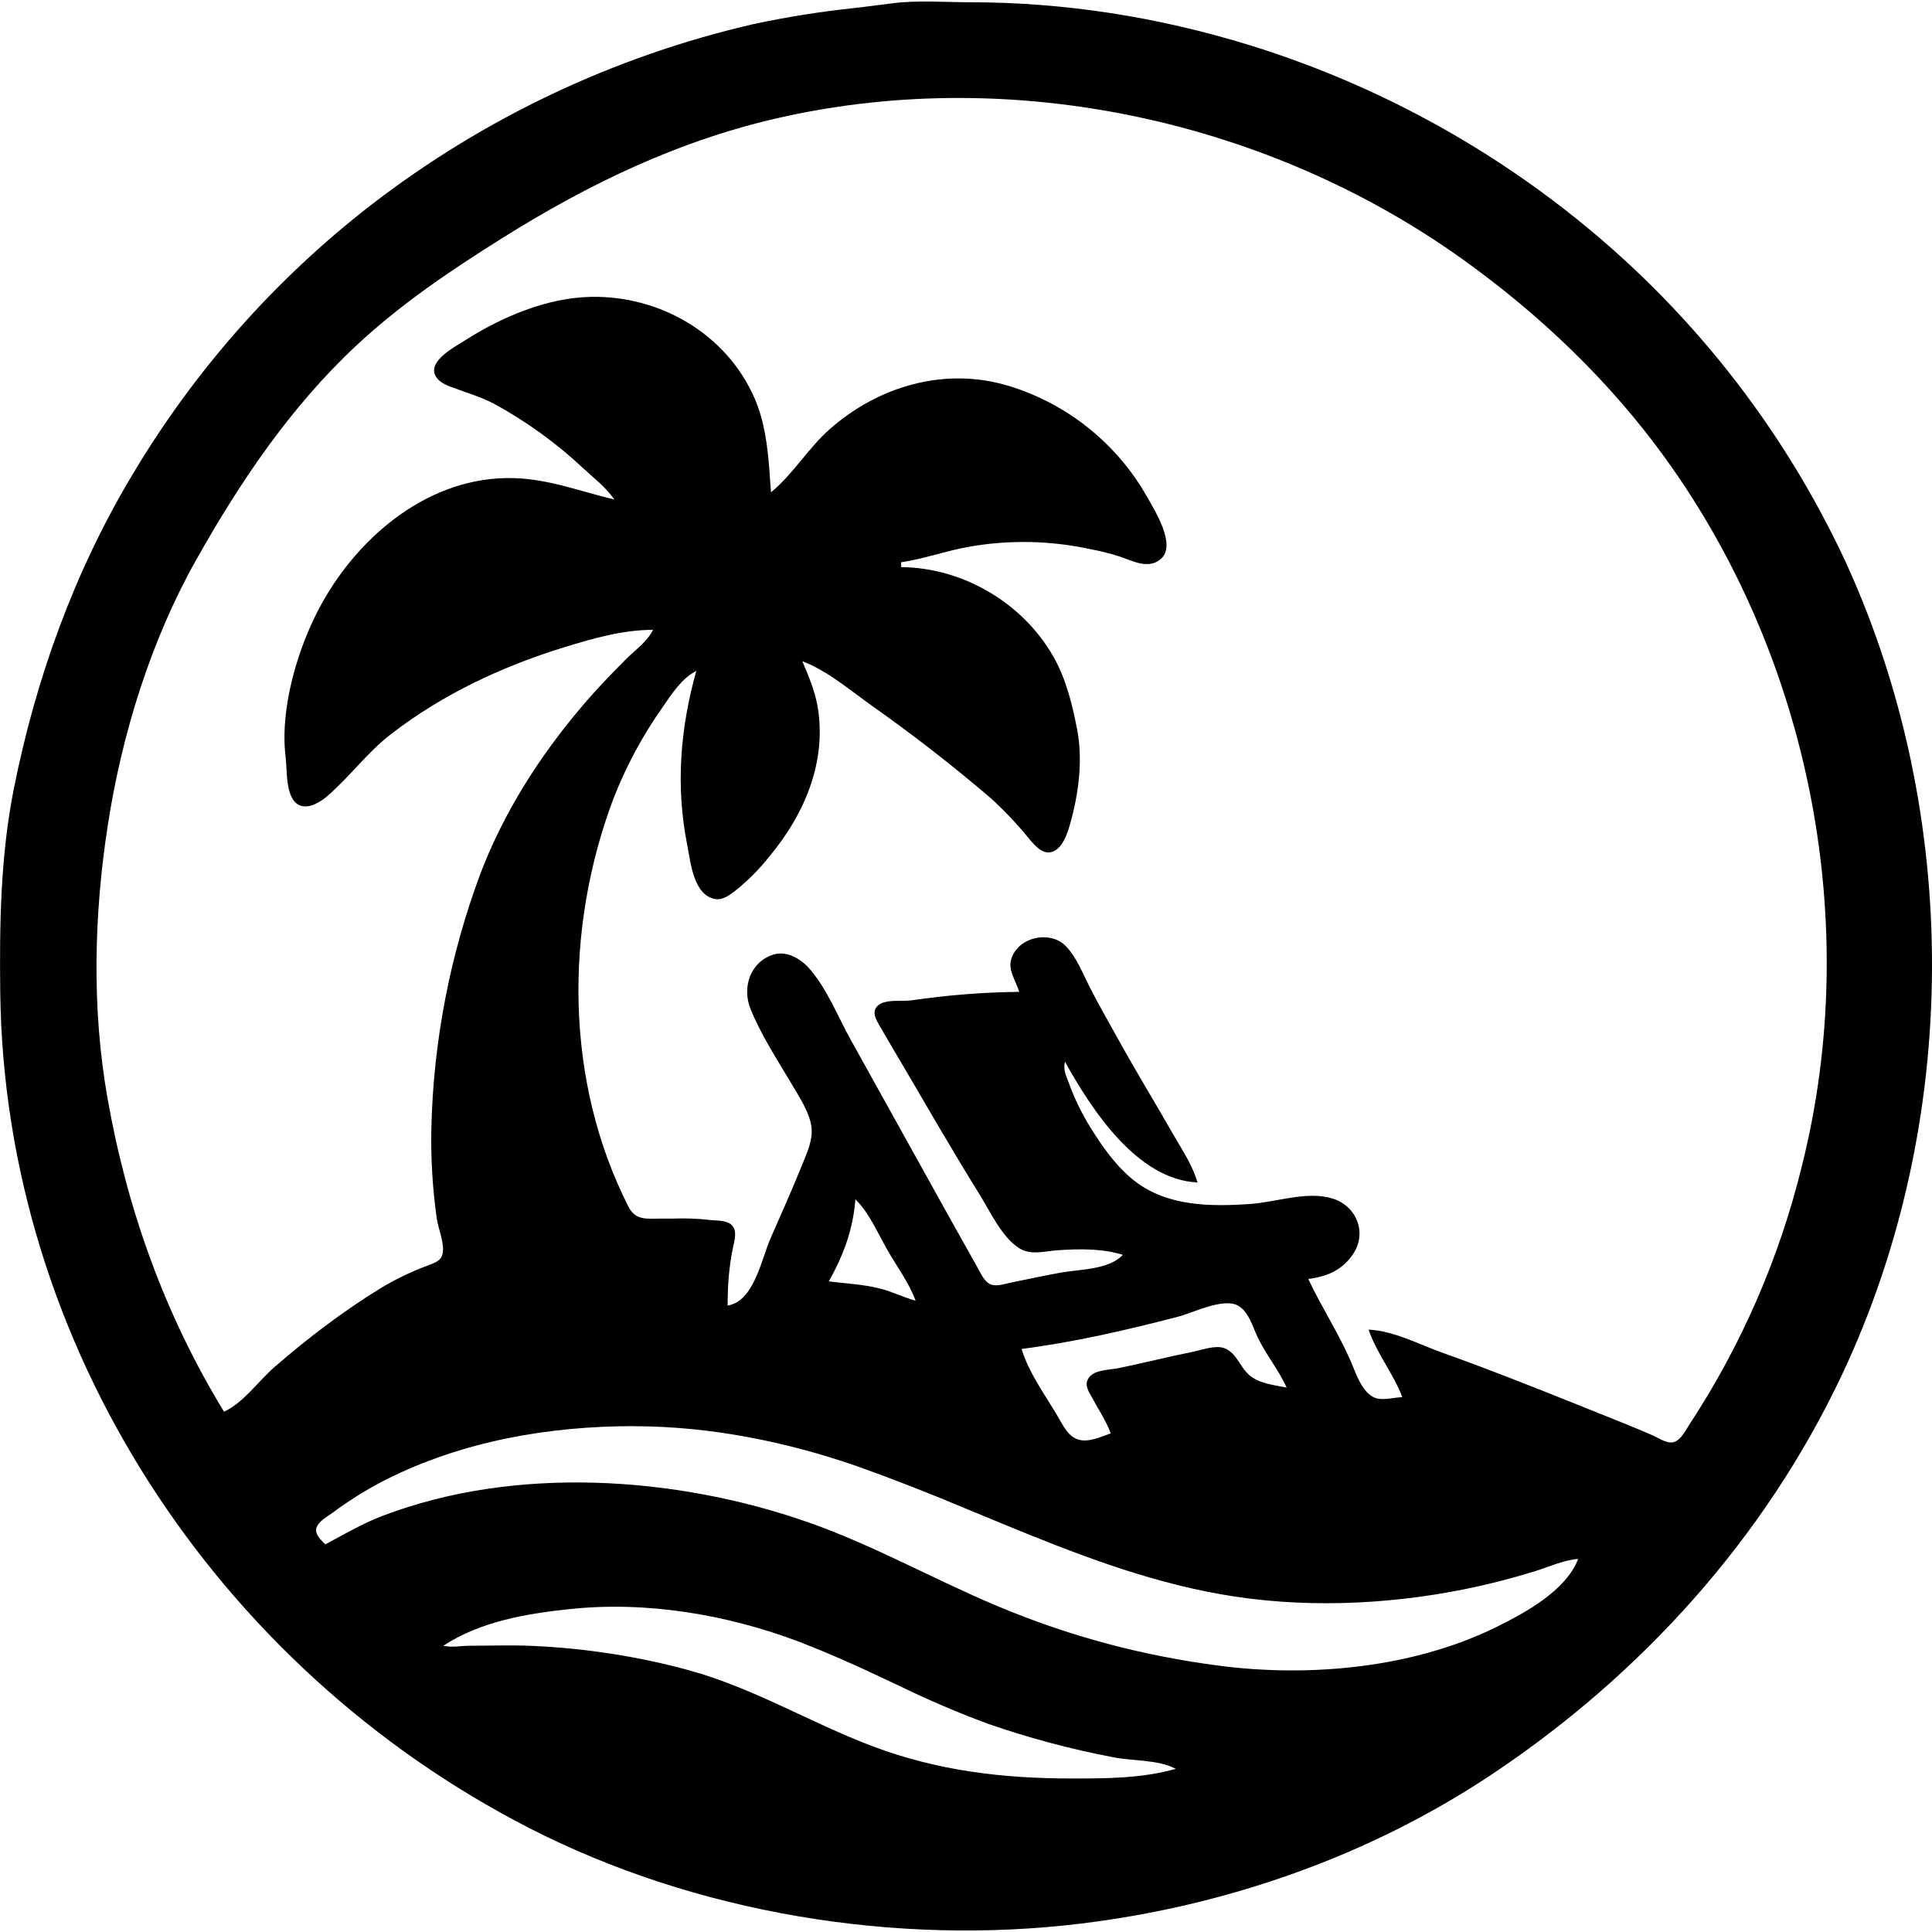
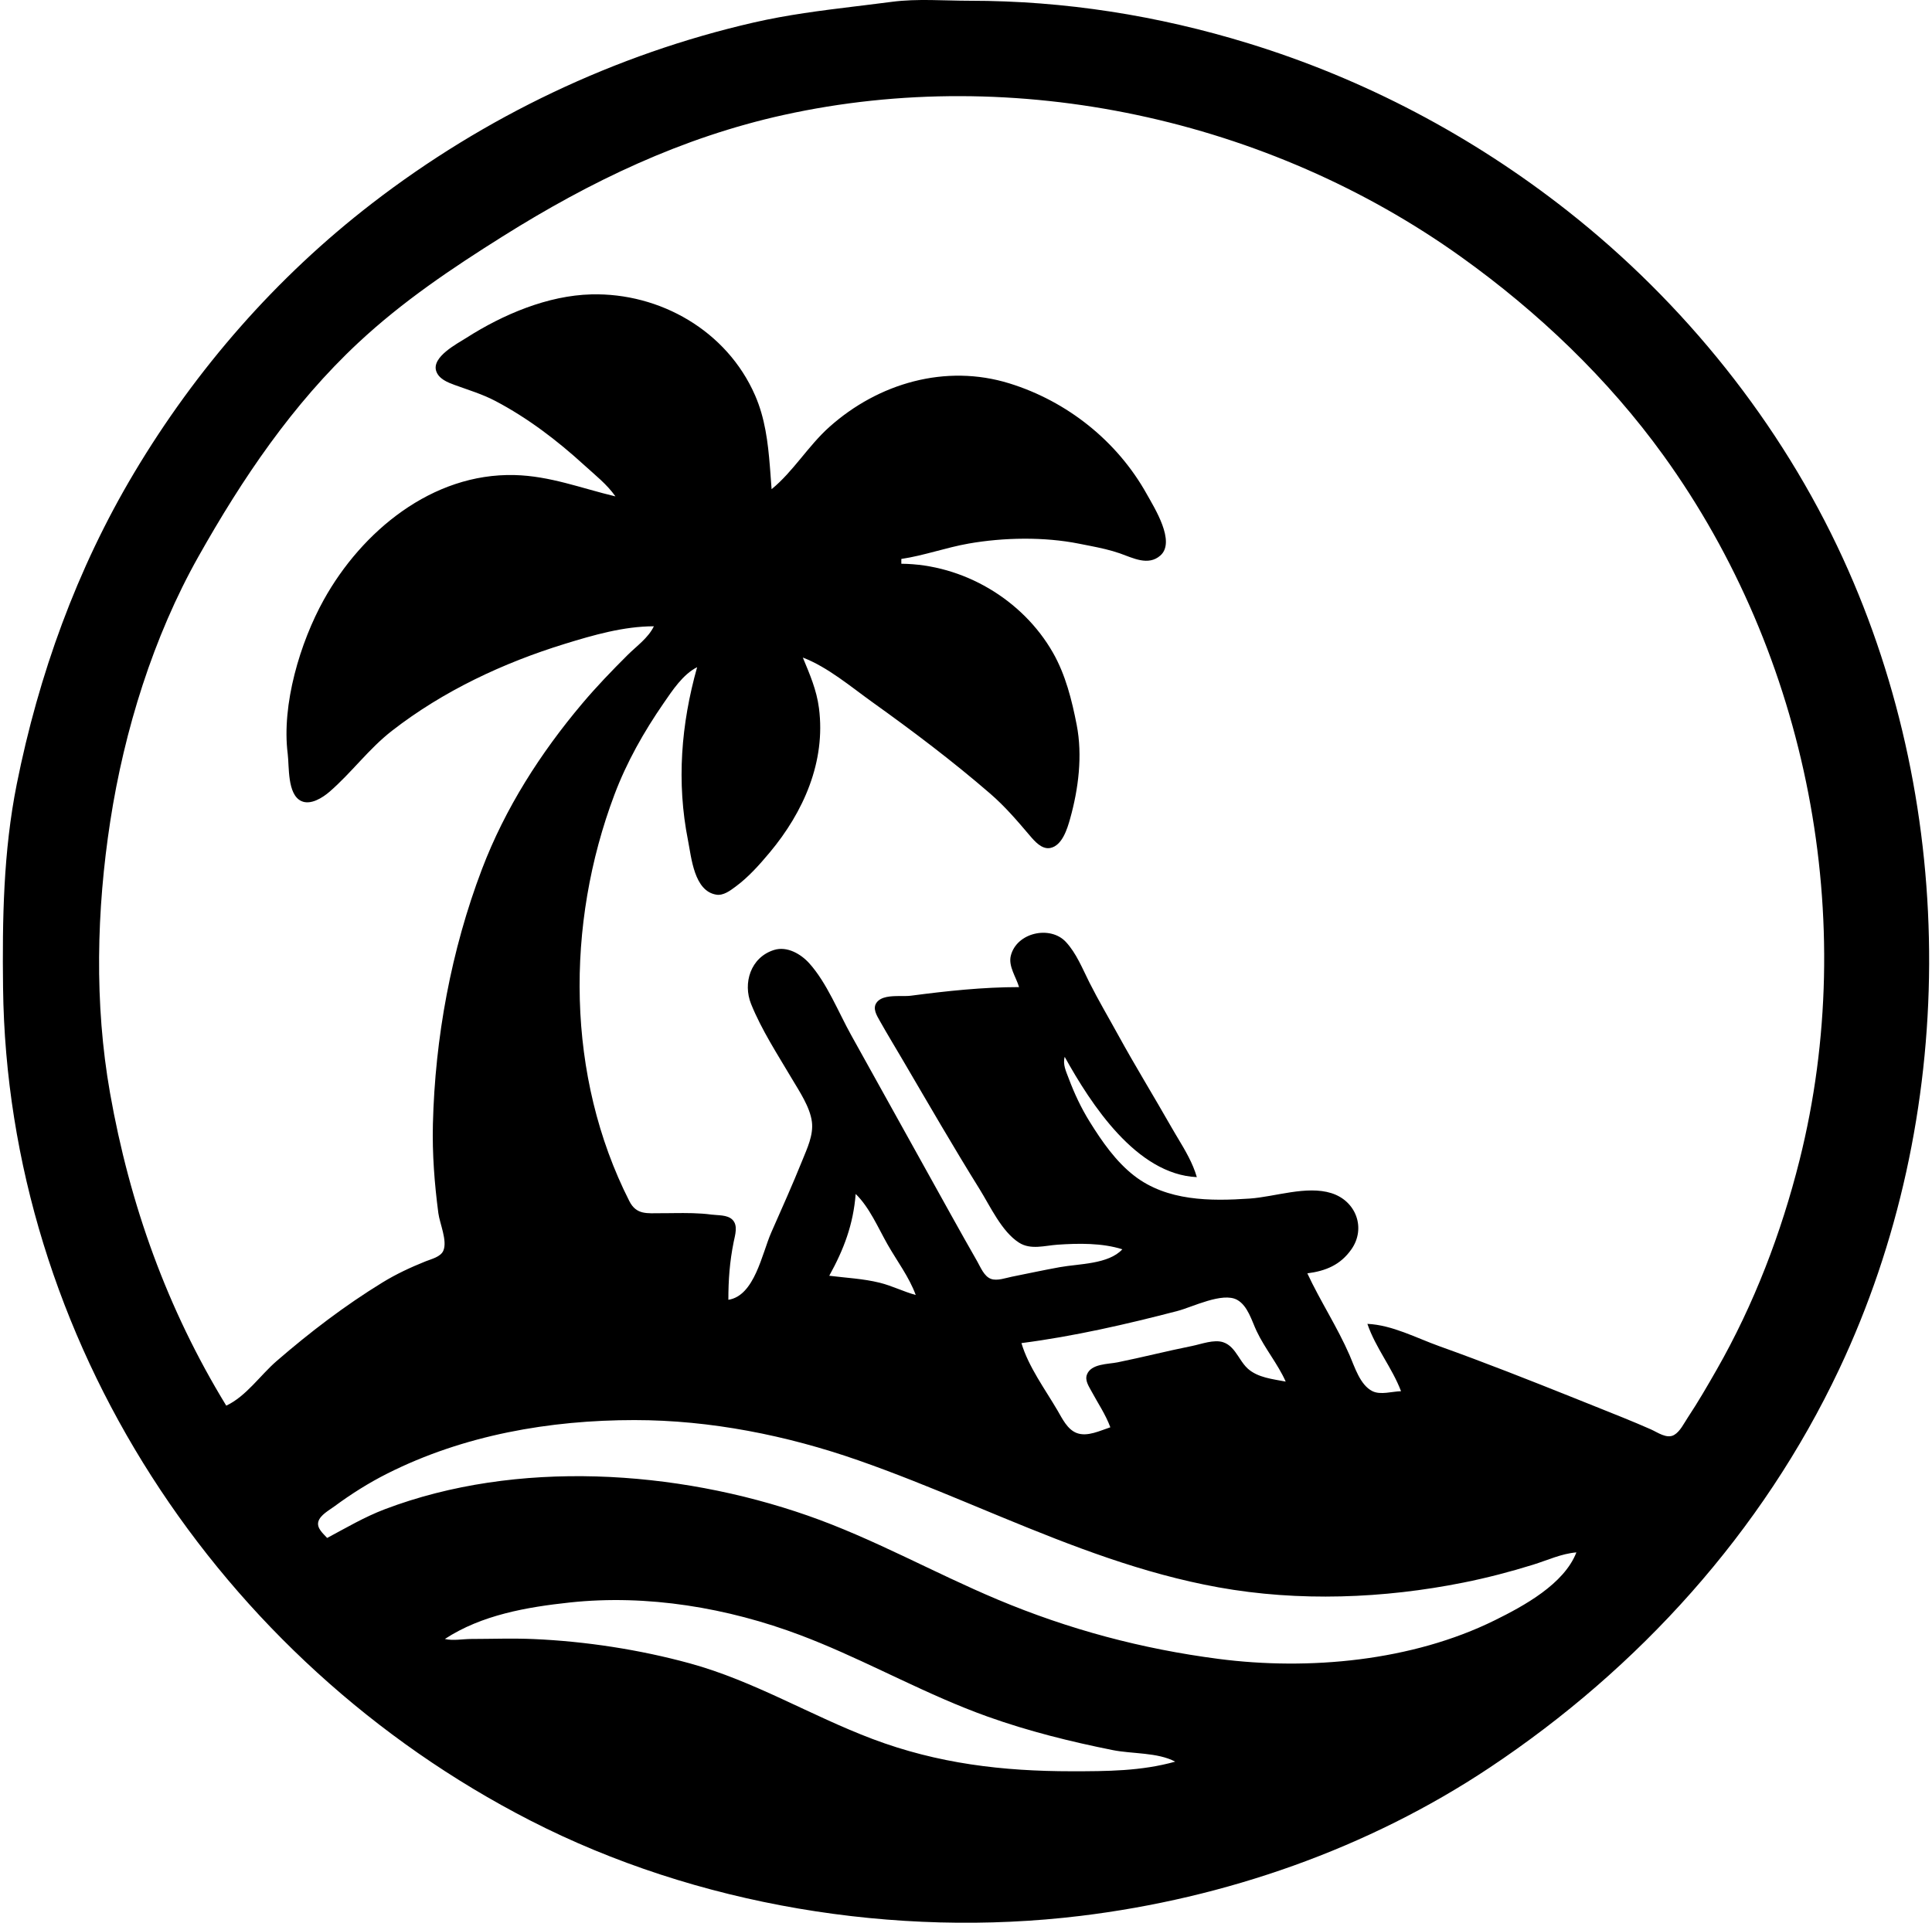
- <svg xmlns="http://www.w3.org/2000/svg" role="img" viewBox="0 0 24 24">
-   <path d="M11.078.042c.316-.042.65-.014.97-.014 1.181 0 2.341.184 3.472.532a12.3 12.3 0 0 1 3.973 2.086 11.9 11.9 0 0 1 3.432 4.33c1.446 3.15 1.436 6.97-.046 10.107-.958 2.029-2.495 3.727-4.356 4.965-1.518 1.01-3.293 1.629-5.1 1.848-2.298.279-4.784-.129-6.85-1.188-3.88-1.99-6.518-5.994-6.57-10.382-.01-.846.003-1.697.17-2.534.273-1.365.748-2.683 1.463-3.88a12 12 0 0 1 2.966-3.36A12.3 12.3 0 0 1 9.357.3a12 12 0 0 1 1.255-.2l.133-.016zM7.064 19.99c-.535.057-1.098.154-1.557.454.103.025.222 0 .33 0 .258 0 .52-.01.778.002.647.028 1.32.131 1.945.303.8.22 1.505.65 2.275.942.813.307 1.622.402 2.484.402.435 0 .866-.001 1.287-.12-.22-.117-.534-.095-.778-.144a11 11 0 0 1-1.556-.416 12 12 0 0 1-1.093-.467l-.23-.108a15 15 0 0 0-1.012-.44c-.905-.343-1.908-.512-2.873-.408m.808-2.274c-1.059 0-2.13.187-3.083.667q-.346.177-.659.41c-.063.046-.175.106-.199.188s.061.151.11.204c.238-.127.464-.261.718-.357 1.64-.624 3.63-.493 5.268.078.817.285 1.569.712 2.365 1.046.89.374 1.798.616 2.753.74 1.127.147 2.412.028 3.442-.48.362-.179.865-.451 1.018-.847-.189.017-.36.098-.539.154a9 9 0 0 1-.868.222c-.994.2-2.052.24-3.053.06-.943-.17-1.82-.513-2.693-.873l-.111-.046-.223-.092-.112-.046a26 26 0 0 0-1.35-.527c-.89-.31-1.842-.5-2.784-.5M9.728 1.452c-1.27.28-2.407.826-3.502 1.514-.637.4-1.245.81-1.796 1.323-.82.765-1.447 1.695-1.993 2.666-.563 1-.924 2.166-1.098 3.297-.172 1.11-.2 2.277-.004 3.388.245 1.388.712 2.691 1.448 3.897.248-.116.424-.38.629-.557.414-.359.85-.691 1.317-.978a3.5 3.5 0 0 1 .539-.264c.07-.029.187-.055.22-.132.053-.124-.045-.34-.062-.468a7 7 0 0 1-.068-1.109 9.7 9.7 0 0 1 .61-3.177c.29-.76.73-1.45 1.254-2.069.177-.21.365-.405.56-.6.115-.114.258-.212.33-.359-.376 0-.751.108-1.108.218-.769.237-1.518.588-2.155 1.084-.291.226-.504.522-.779.76-.084.073-.235.17-.352.116-.176-.083-.149-.43-.169-.59-.078-.612.154-1.387.45-1.918.473-.852 1.348-1.58 2.376-1.555.444.011.833.166 1.257.266-.107-.153-.252-.264-.389-.39a5.4 5.4 0 0 0-1.107-.8c-.163-.085-.338-.136-.509-.2-.086-.03-.195-.074-.227-.17-.06-.177.26-.342.377-.417.453-.289 1.01-.527 1.556-.54.854-.021 1.688.452 2.04 1.258.123.284.16.583.184.885l.004.057.006.085.002.029.005.057.004.056c.268-.218.457-.54.718-.774.612-.547 1.45-.79 2.245-.544a2.97 2.97 0 0 1 1.71 1.378c.097.173.365.595.171.767-.152.134-.344.03-.504-.026a3 3 0 0 0-.372-.094l-.068-.014-.069-.013a3.9 3.9 0 0 0-1.377-.002c-.282.05-.557.15-.838.192v.06c.768.006 1.51.444 1.89 1.109.157.275.235.59.295.9.075.38.022.796-.082 1.168-.035.125-.098.336-.247.365-.106.02-.195-.085-.256-.155a4.6 4.6 0 0 0-.492-.522 20 20 0 0 0-1.467-1.14c-.267-.19-.56-.44-.868-.556.087.208.171.402.2.63.088.667-.192 1.296-.612 1.798a2.6 2.6 0 0 1-.426.427c-.067.05-.151.114-.24.1-.277-.044-.31-.463-.353-.677-.144-.726-.086-1.447.114-2.158-.178.09-.307.287-.418.45a5.3 5.3 0 0 0-.612 1.138c-.61 1.617-.604 3.51.186 5.066.088.174.221.15.395.15h.157a3 3 0 0 1 .472.018c.08.01.193 0 .257.06.077.072.036.194.018.282-.05.246-.066.469-.066.72.328-.051.419-.576.535-.84.131-.298.265-.597.387-.9.06-.148.14-.314.119-.479-.024-.185-.157-.381-.25-.54-.177-.298-.378-.606-.508-.929-.104-.258-.007-.58.286-.672.161-.05.334.049.439.166.22.244.363.609.523.896l1.249 2.248q.159.286.32.57c.043.074.086.188.173.219.077.028.182-.012.26-.027.198-.04.398-.083.598-.12.24-.043.605-.035.778-.222-.253-.08-.545-.075-.808-.057-.158.01-.333.067-.479-.025-.216-.137-.36-.455-.492-.667-.326-.525-.633-1.057-.945-1.59l-.05-.084-.1-.17q-.075-.126-.149-.255c-.037-.066-.092-.153-.039-.227.056-.076.179-.08.29-.081h.021q.066.001.117-.004a10 10 0 0 1 1.347-.107c-.035-.122-.135-.26-.103-.39.071-.292.49-.383.686-.174.131.14.207.334.292.504.113.223.24.44.361.66.211.383.441.757.658 1.138l.055.094.028.047c.093.156.187.314.238.489-.753-.035-1.318-.909-1.646-1.499-.027.095.016.179.05.27q.103.282.262.54c.152.244.326.495.556.673.408.315.945.317 1.436.283.315-.022.708-.165 1.018-.068s.434.438.25.7c-.138.196-.321.27-.55.3.162.346.373.667.527 1.02.064.146.13.37.283.448.102.051.248.003.358 0-.11-.292-.317-.54-.419-.839.31.015.61.176.898.28.567.202 1.128.424 1.687.648l.258.104c.23.092.462.183.689.283.083.037.198.123.29.07.074-.043.123-.146.169-.215a10.3 10.3 0 0 0 1.393-3.208c.75-2.989.106-6.287-1.695-8.783-.692-.96-1.562-1.789-2.522-2.476-2.401-1.718-5.551-2.407-8.44-1.768m4.908 14.904c-.636.166-1.292.317-1.945.401.086.293.296.577.45.84.059.101.122.237.24.281.132.05.292-.03.417-.072-.058-.158-.155-.3-.235-.45-.033-.06-.084-.133-.056-.206.05-.137.263-.13.381-.153.31-.063.617-.142.928-.204.114-.023.274-.085.389-.047.086.03.138.1.187.174l.022.033q.043.07.097.122c.125.113.313.13.472.162-.097-.219-.259-.41-.362-.63-.06-.127-.11-.315-.242-.388-.182-.102-.557.089-.743.137m-4.01-1.457c-.03.38-.147.689-.33 1.019.21.026.423.036.629.087.154.038.296.11.449.153-.082-.224-.233-.423-.35-.63-.12-.208-.226-.462-.398-.63" />
+ <svg xmlns="http://www.w3.org/2000/svg" height="660" viewBox="0 0 663 660" width="663">
+   <path d="m305.114.624c8.718-1.145 17.927-.365 26.713-.365 32.549 0 64.506 5.053 95.649 14.631 39.744 12.224 76.763 31.767 109.436 57.478 40.047 31.513 73.229 72.847 94.521 119.236 39.836 86.79 39.544 191.973-1.268 278.398-26.389 55.88-68.724 102.65-119.965 136.757-41.809 27.829-90.707 44.863-140.457 50.893-63.325 7.678-131.785-3.542-188.712-32.729-106.869-54.795-179.523-165.076-180.96-285.932-.277-23.301.086-46.741 4.699-69.815 7.513-37.579 20.613-73.904 40.286-106.877 21.281-35.67 48.77-67.147 81.688-92.526 38.602-29.761 83.468-51.167 130.978-62.058 11.474-2.63 22.995-4.087 34.573-5.496l3.658-.445c3.05-.372 6.104-.748 9.163-1.15zm-110.556 549.441c-14.717 1.578-30.239 4.256-42.87 12.522 2.843.684 6.102.005 9.069 0 7.125-.012 14.318-.28 21.435.032 17.817.782 36.382 3.632 53.587 8.35 22.029 6.041 41.433 17.929 62.656 25.945 22.39 8.457 44.677 11.085 68.427 11.085 11.968 0 23.846-.036 35.45-3.303-6.056-3.225-14.726-2.62-21.435-3.963-14.557-2.915-28.869-6.475-42.87-11.47-10.305-3.677-20.231-8.214-30.111-12.849l-6.349-2.985c-9.171-4.309-18.363-8.561-27.845-12.143-24.932-9.418-52.56-14.072-79.144-11.222zm22.259-62.614c-29.164 0-58.66 5.137-84.915 18.37-6.361 3.206-12.408 7.026-18.137 11.259-1.746 1.291-4.842 2.948-5.487 5.192-.655 2.276 1.686 4.182 3.014 5.638 6.562-3.498 12.797-7.2 19.786-9.855 45.199-17.17 99.992-13.571 145.098 2.172 22.494 7.851 43.219 19.592 65.129 28.8 24.503 10.298 49.53 16.975 75.847 20.399 31.042 4.038 66.434.765 94.808-13.242 9.971-4.922 23.814-12.422 28.03-23.32-5.207.455-9.892 2.686-14.84 4.224-7.867 2.446-15.827 4.52-23.908 6.139-27.388 5.487-56.512 6.619-84.091 1.64-25.992-4.693-50.143-14.119-74.18-24.035l-3.068-1.268c-2.045-.847-4.09-1.696-6.136-2.544l-3.069-1.272c-12.28-5.086-24.607-10.111-37.211-14.51-24.485-8.547-50.727-13.785-76.671-13.785zm51.114-447.991c-34.96 7.723-66.277 22.761-96.457 41.718-17.521 11.005-34.282 22.28-49.465 36.444-22.579 21.065-39.836 46.669-54.887 73.412-15.507 27.554-25.45 59.666-30.255 90.824-4.714 30.568-5.491 62.707-.091 93.301 6.75 38.249 19.599 74.141 39.89 107.338 6.819-3.185 11.66-10.446 17.313-15.337 11.415-9.876 23.4-19.029 36.275-26.929 4.766-2.924 9.662-5.194 14.84-7.275 1.953-.785 5.146-1.503 6.065-3.648 1.461-3.407-1.241-9.336-1.705-12.866-1.325-10.096-2.125-20.363-1.875-30.55.725-29.669 6.27-59.752 16.826-87.521 7.955-20.924 20.107-39.922 34.503-56.972 4.885-5.785 10.078-11.171 15.437-16.513 3.167-3.157 7.098-5.859 9.069-9.909-10.337.007-20.675 2.987-30.504 6.013-21.174 6.52-41.801 16.193-59.358 29.842-8.008 6.226-13.873 14.387-21.447 20.94-2.323 2.011-6.485 4.705-9.695 3.188-4.85-2.29-4.101-11.835-4.657-16.222-2.137-16.873 4.255-38.216 12.378-52.843 13.04-23.48 37.151-43.529 65.467-42.829 12.229.302 22.935 4.551 34.626 7.325-2.965-4.212-6.939-7.282-10.717-10.734-9.257-8.459-19.383-16.185-30.504-22.029-4.474-2.351-9.291-3.779-14.015-5.506-2.375-.868-5.366-2.063-6.26-4.702-1.655-4.889 7.149-9.417 10.382-11.479 12.5-7.969 27.827-14.525 42.87-14.894 23.509-.577 46.479 12.468 56.163 34.666 3.404 7.803 4.411 16.055 5.079 24.383l.122 1.562.174 2.346c.019.261.038.521.057.782l.116 1.564.12 1.564c7.384-6.019 12.577-14.877 19.786-21.324 16.861-15.078 39.937-21.772 61.832-14.984 19.787 6.133 36.984 19.788 47.106 37.96 2.648 4.754 10.036 16.374 4.698 21.109-4.177 3.707-9.475.818-13.881-.719-3.336-1.164-6.783-1.902-10.242-2.586l-1.887-.37c-.629-.123-1.258-.246-1.886-.372-11.98-2.402-25.917-2.153-37.923-.041-7.763 1.365-15.349 4.128-23.084 5.272v1.651c21.15.175 41.609 12.241 52.043 30.55 4.323 7.585 6.482 16.267 8.139 24.77 2.048 10.509.608 21.959-2.263 32.201-.963 3.434-2.711 9.256-6.817 10.047-2.903.559-5.368-2.331-7.025-4.279-4.344-5.108-8.476-9.963-13.573-14.374-12.896-11.157-26.531-21.449-40.397-31.373-7.362-5.269-15.426-12.12-23.908-15.34 2.385 5.745 4.721 11.086 5.533 17.339 2.386 18.393-5.314 35.705-16.872 49.54-3.527 4.222-7.299 8.476-11.745 11.756-1.843 1.361-4.157 3.138-6.595 2.753-7.646-1.208-8.556-12.733-9.728-18.637-3.97-19.999-2.376-39.861 3.133-59.449-4.901 2.485-8.444 7.924-11.521 12.385-6.771 9.816-12.646 20.199-16.859 31.376-16.778 44.52-16.616 96.664 5.119 139.523 2.427 4.786 6.111 4.144 10.895 4.144.721 0 1.443-.005 2.165-.011l2.168-.022c4.339-.045 8.687-.065 12.98.509 2.228.297 5.321.032 7.084 1.674 2.111 1.967.986 5.339.5 7.759-1.359 6.766-1.813 12.914-1.813 19.816 9.024-1.399 11.525-15.866 14.724-23.119 3.625-8.216 7.313-16.441 10.667-24.77 1.649-4.094 3.854-8.671 3.275-13.211-.65-5.102-4.336-10.511-6.905-14.862-4.862-8.234-10.389-16.708-13.969-25.596-2.862-7.105-.197-15.983 7.872-18.522 4.45-1.4 9.198 1.346 12.094 4.563 6.073 6.743 9.993 16.778 14.402 24.693l34.395 61.926c2.921 5.244 5.848 10.482 8.837 15.688 1.166 2.031 2.352 5.167 4.74 6.033 2.127.771 5.033-.325 7.149-.749 5.492-1.1 10.976-2.287 16.488-3.283 6.605-1.193 16.674-.969 21.435-6.13-6.963-2.205-15.012-2.075-22.259-1.578-4.353.299-9.178 1.856-13.178-.686-5.953-3.783-9.91-12.522-13.553-18.378-8.98-14.439-17.441-29.096-26.041-43.761l-1.376-2.335-2.766-4.665c-1.381-2.334-2.751-4.675-4.08-7.036-1.027-1.826-2.55-4.233-1.078-6.247 1.546-2.114 4.915-2.239 7.956-2.243l.603 0c1.195.002 2.316.002 3.223-.117 12.274-1.615 24.719-2.953 37.099-2.953-.964-3.352-3.72-7.141-2.838-10.73 1.972-8.031 13.526-10.543 18.9-4.781 3.608 3.868 5.704 9.192 8.051 13.86 3.097 6.162 6.624 12.118 9.941 18.165 5.806 10.586 12.146 20.881 18.117 31.376.492.866 1 1.727 1.512 2.587l.772 1.291c2.577 4.303 5.165 8.635 6.553 13.462-20.736-.949-36.302-25.019-45.343-41.284-.721 2.604.451 4.928 1.388 7.431 1.948 5.198 4.276 10.148 7.206 14.862 4.185 6.733 8.982 13.666 15.314 18.554 11.236 8.674 26.053 8.722 39.572 7.794 8.67-.595 19.503-4.542 28.03-1.864 8.514 2.674 11.941 12.063 6.885 19.276-3.787 5.403-8.843 7.443-15.129 8.258 4.445 9.536 10.269 18.385 14.49 28.073 1.758 4.036 3.591 10.221 7.805 12.35 2.806 1.417 6.825.097 9.858.035-3.044-8.054-8.743-14.888-11.542-23.119 8.534.391 16.787 4.843 24.733 7.685 15.63 5.59 31.064 11.702 46.475 17.869l7.112 2.849c6.339 2.539 12.716 5.052 18.962 7.813 2.285 1.01 5.449 3.37 7.975 1.917 2.061-1.186 3.394-4.015 4.665-5.932 3.556-5.362 6.776-10.929 9.966-16.513 12.774-22.366 22.144-46.873 28.403-71.834 20.645-82.323 2.934-173.156-46.677-241.923-19.061-26.421-43.033-49.262-69.462-68.178-66.139-47.337-152.911-66.294-232.487-48.717zm135.205 410.529c-17.533 4.571-35.602 8.714-53.587 11.04 2.365 8.053 8.145 15.886 12.376 23.119 1.636 2.797 3.386 6.542 6.618 7.756 3.651 1.371 8.064-.854 11.509-1.976-1.595-4.365-4.28-8.292-6.477-12.385-.905-1.688-2.306-3.686-1.56-5.69 1.411-3.787 7.266-3.564 10.51-4.222 8.547-1.734 17.005-3.898 25.557-5.611 3.151-.632 7.539-2.342 10.705-1.286 2.371.791 3.8 2.745 5.152 4.782l.606.919c.809 1.223 1.637 2.418 2.671 3.351 3.458 3.122 8.628 3.602 13.018 4.454-2.679-6.027-7.13-11.301-9.985-17.339-1.66-3.512-3.023-8.678-6.656-10.707-5.005-2.796-15.342 2.461-20.458 3.796zm-110.473-40.152c-.825 10.468-4.036 18.985-9.069 28.073 5.767.73 11.649.99 17.313 2.394 4.245 1.052 8.157 3.058 12.366 4.212-2.251-6.158-6.426-11.652-9.661-17.339-3.266-5.741-6.19-12.717-10.949-17.339z" transform="translate(.9778)" />
</svg>
